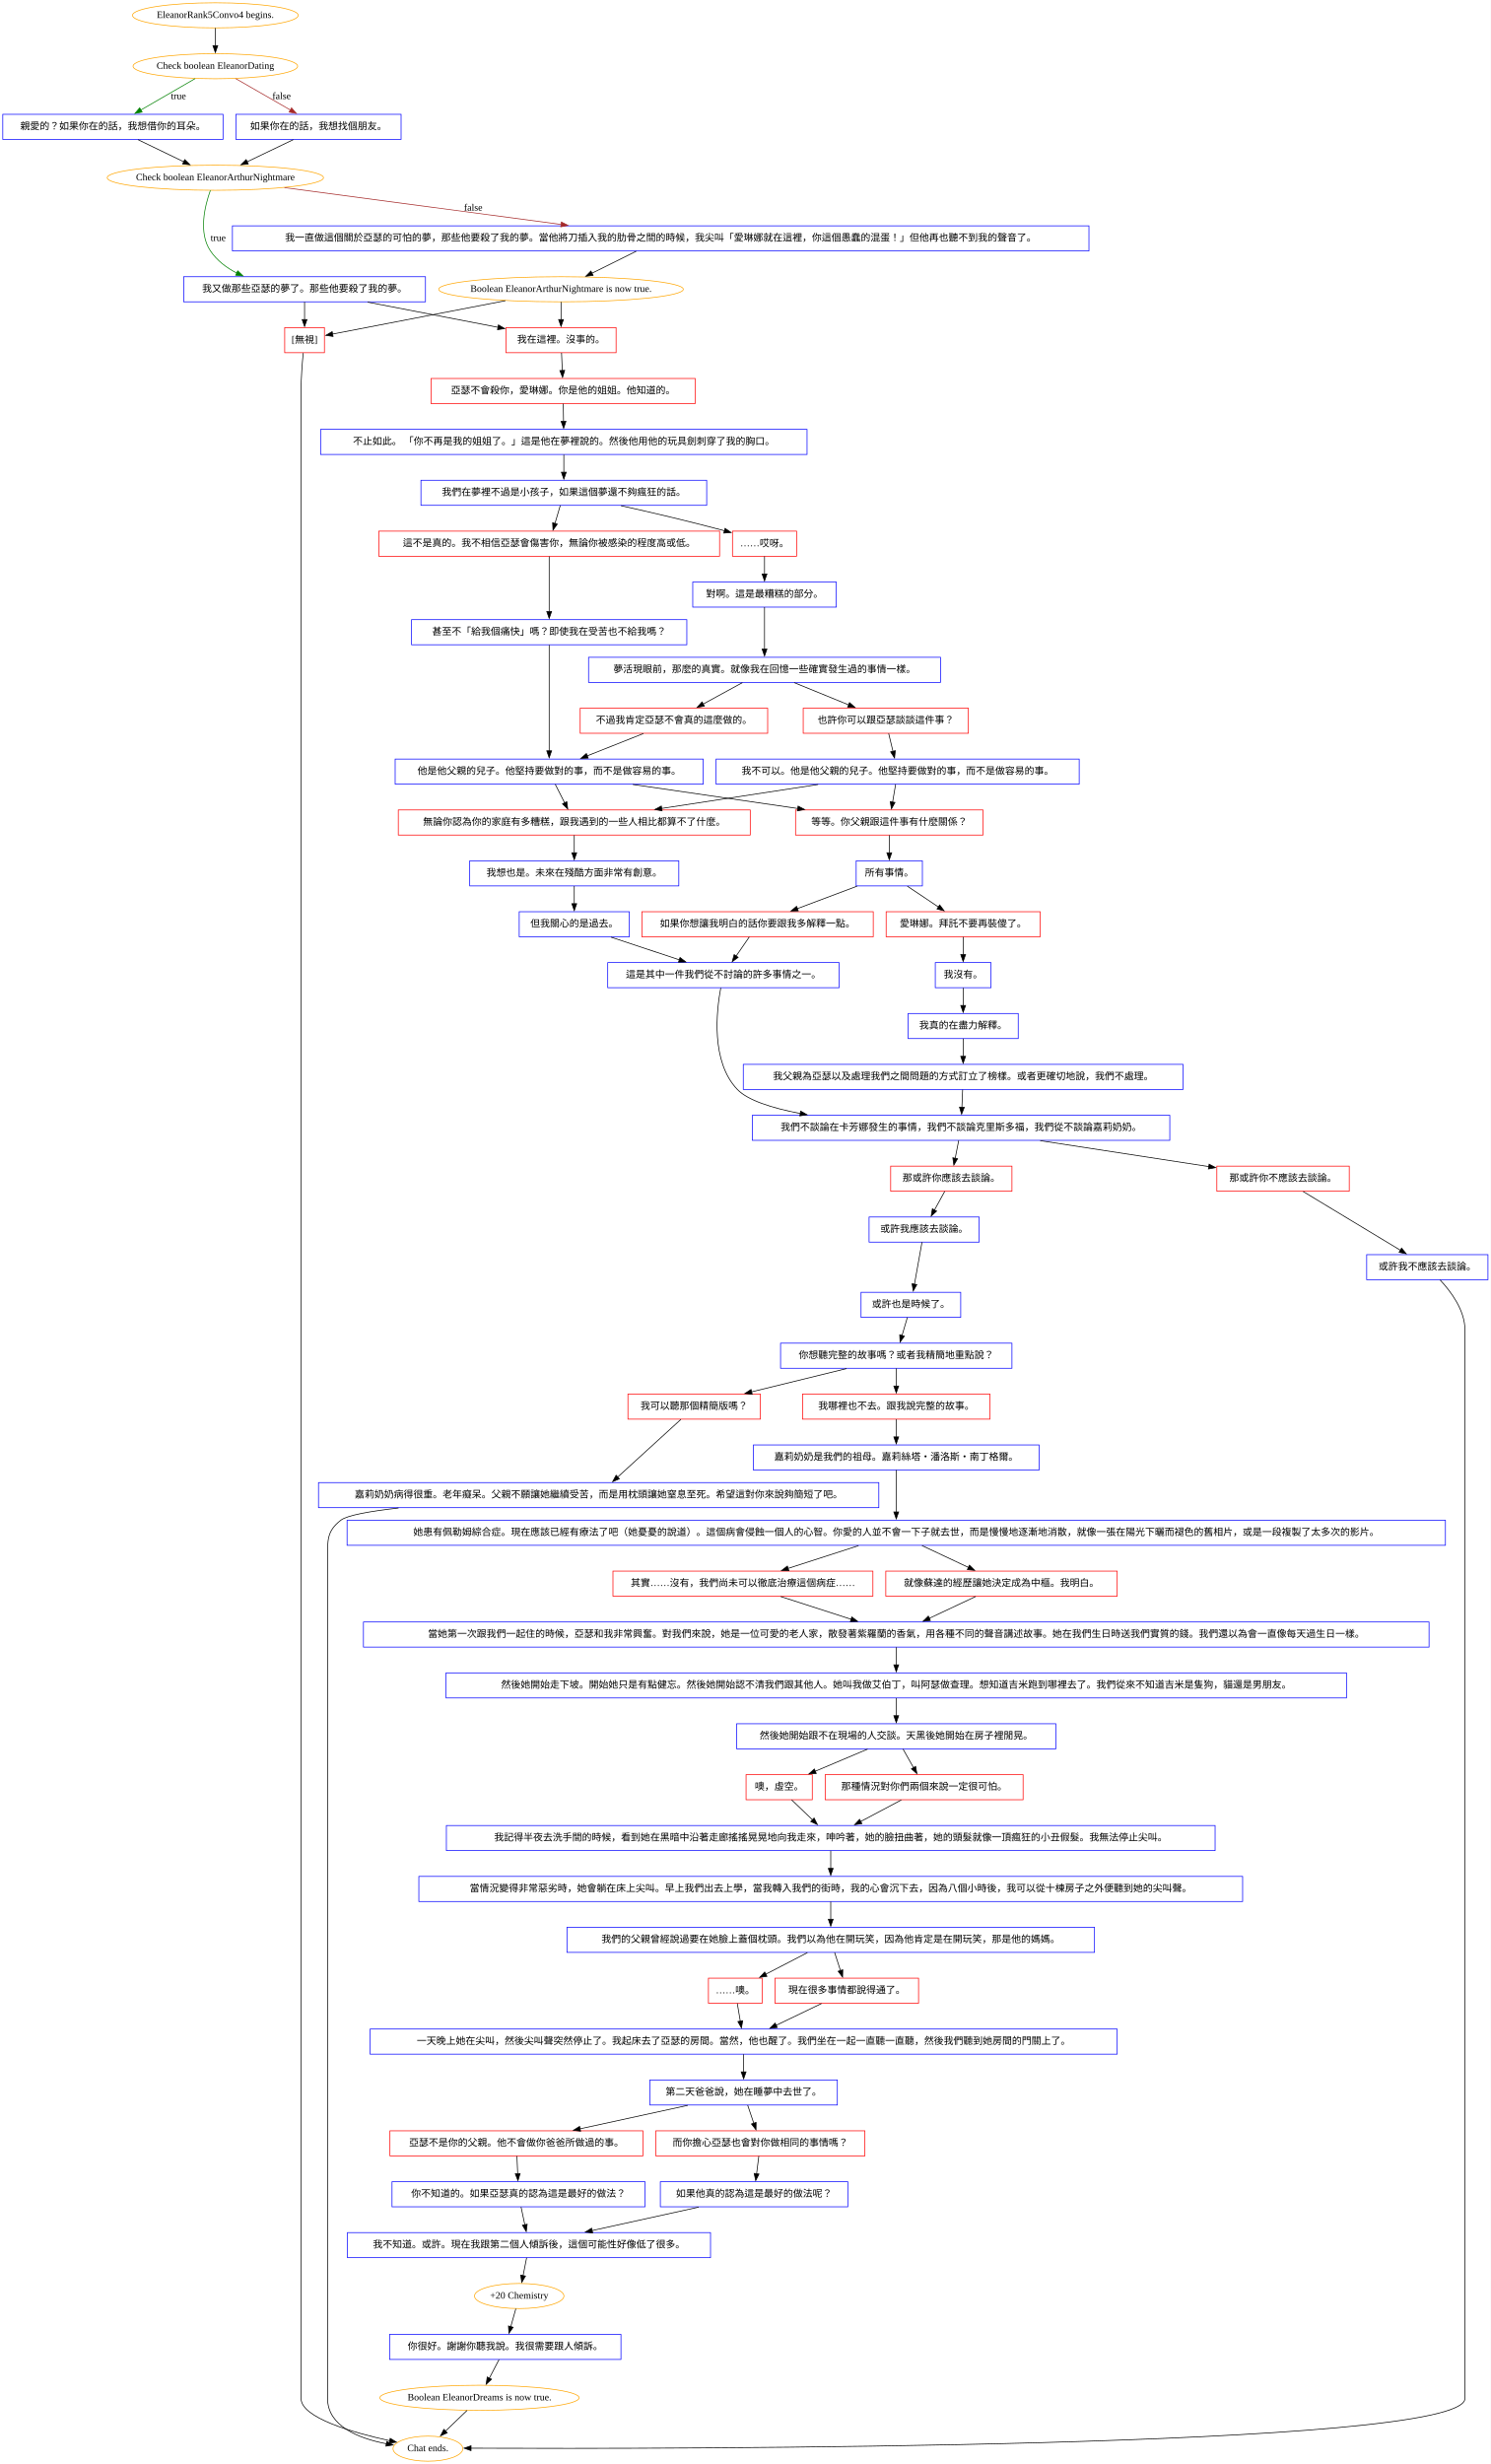
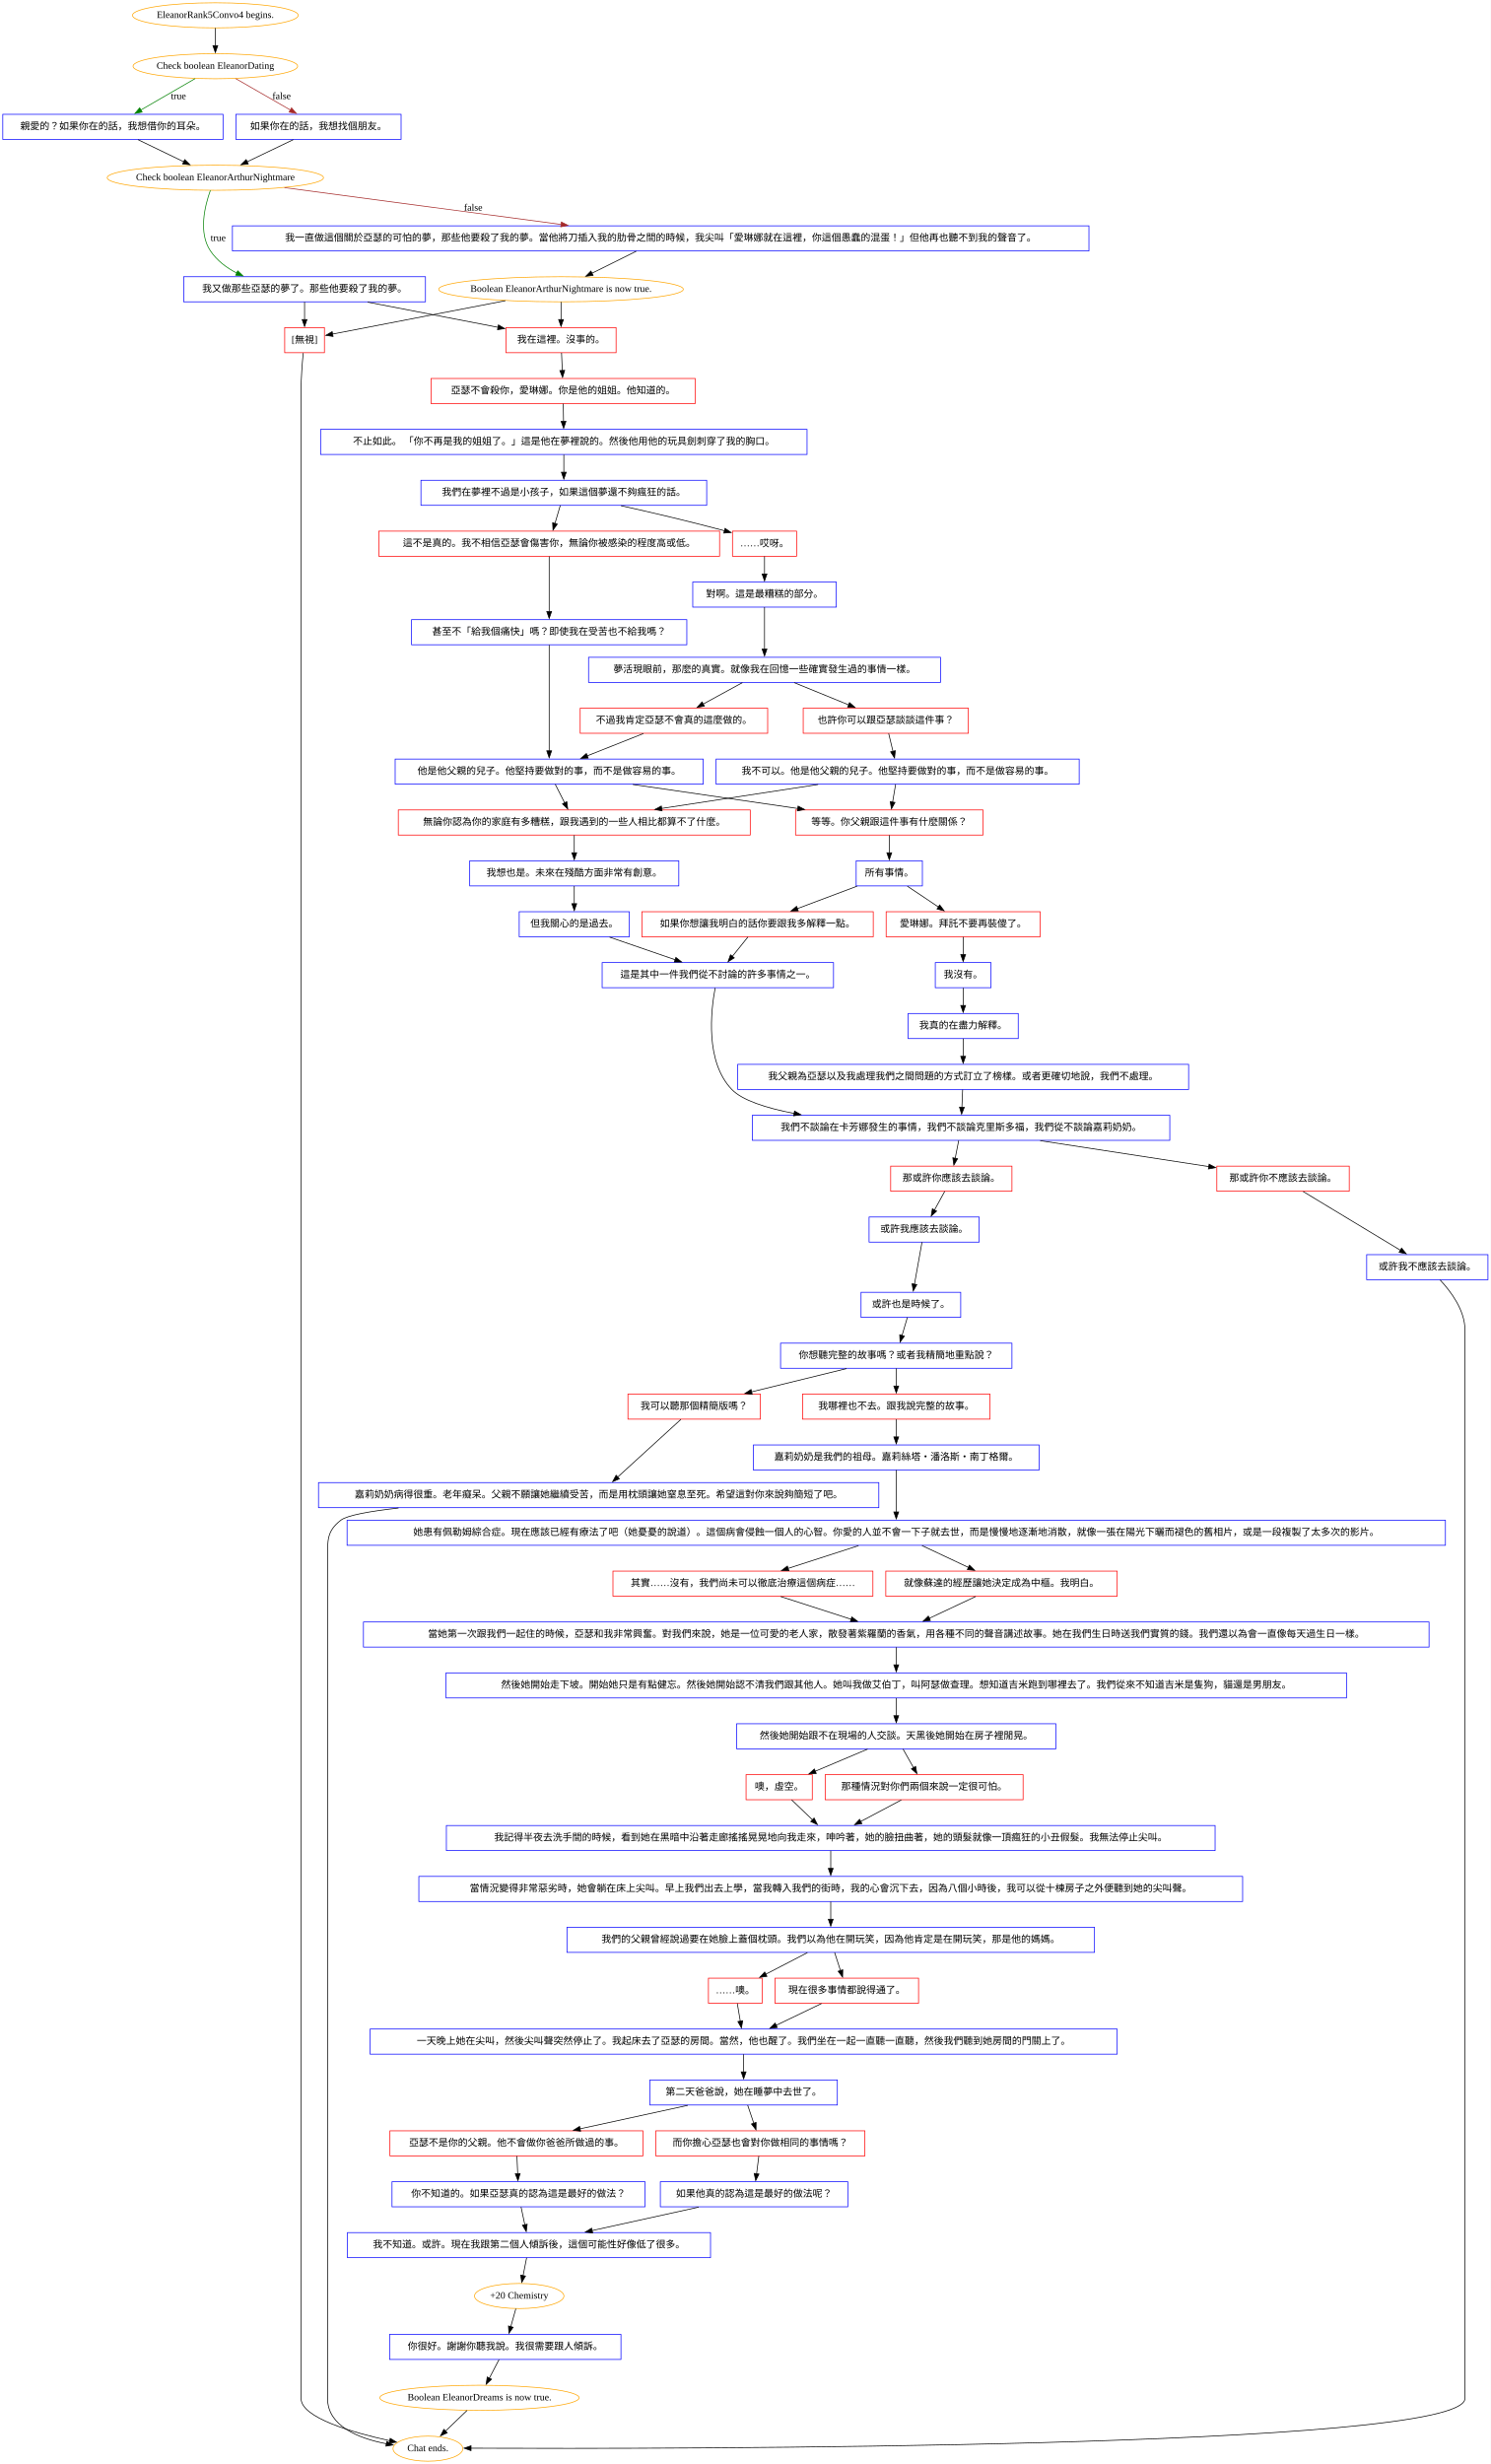
<svg xmlns="http://www.w3.org/2000/svg" width="2139pt" height="3535pt" viewBox="0.00 0.00 2139.00 3535.00">
  <g id="graph0" class="graph" transform="scale(1 1) rotate(0) translate(4 3531)">
    <polygon fill="white" stroke="none" points="-4,4 -4,-3531 2135,-3531 2135,4 -4,4" />
    <g id="node1" class="node">
      <ellipse fill="none" stroke="orange" cx="305" cy="-3509" rx="118.88" ry="18" />
      <text text-anchor="middle" x="305" y="-3505.3" font-family="Times New Roman,serif" font-size="14.00">EleanorRank5Convo4 begins.</text>
    </g>
    <g id="node2" class="node">
      <ellipse fill="none" stroke="orange" cx="305" cy="-3436" rx="118.08" ry="18" />
      <text text-anchor="middle" x="305" y="-3432.3" font-family="Times New Roman,serif" font-size="14.00">Check boolean EleanorDating</text>
    </g>
    <g id="edge1" class="edge">
      <path fill="none" stroke="black" d="M305,-3490.81C305,-3483.23 305,-3474.1 305,-3465.54" />
      <polygon fill="black" stroke="black" points="308.5,-3465.54 305,-3455.54 301.5,-3465.54 308.5,-3465.54" />
    </g>
    <g id="node3" class="node">
      <polygon fill="none" stroke="blue" points="316,-3367 0,-3367 0,-3331 316,-3331 316,-3367" />
      <text text-anchor="middle" x="158" y="-3345.3" font-family="Times New Roman,serif" font-size="14.00">親愛的？如果你在的話，我想借你的耳朵。</text>
    </g>
    <g id="edge2" class="edge">
      <path fill="none" stroke="green" d="M275.96,-3418.21C253.67,-3405.32 222.66,-3387.39 198.03,-3373.14" />
      <polygon fill="green" stroke="green" points="199.96,-3370.22 189.56,-3368.25 196.46,-3376.28 199.96,-3370.22" />
      <text text-anchor="middle" x="252" y="-3388.8" font-family="Times New Roman,serif" font-size="14.00">true</text>
    </g>
    <g id="node4" class="node">
      <polygon fill="none" stroke="blue" points="571.5,-3367 334.5,-3367 334.5,-3331 571.5,-3331 571.5,-3367" />
      <text text-anchor="middle" x="453" y="-3345.3" font-family="Times New Roman,serif" font-size="14.00">如果你在的話，我想找個朋友。</text>
    </g>
    <g id="edge3" class="edge">
      <path fill="none" stroke="brown" d="M334.24,-3418.21C356.67,-3405.32 387.9,-3387.39 412.7,-3373.14" />
      <polygon fill="brown" stroke="brown" points="414.31,-3376.26 421.24,-3368.24 410.82,-3370.19 414.31,-3376.26" />
      <text text-anchor="middle" x="400" y="-3388.8" font-family="Times New Roman,serif" font-size="14.00">false</text>
    </g>
    <g id="node5" class="node">
      <ellipse fill="none" stroke="orange" cx="305" cy="-3276" rx="155.17" ry="18" />
      <text text-anchor="middle" x="305" y="-3272.3" font-family="Times New Roman,serif" font-size="14.00">Check boolean EleanorArthurNightmare</text>
    </g>
    <g id="edge4" class="edge">
      <path fill="none" stroke="black" d="M193.96,-3330.63C213.74,-3321.08 238.47,-3309.13 259.58,-3298.94" />
      <polygon fill="black" stroke="black" points="261.07,-3302.1 268.56,-3294.6 258.03,-3295.8 261.07,-3302.1" />
    </g>
    <g id="edge5" class="edge">
      <path fill="none" stroke="black" d="M416.8,-3330.63C396.79,-3321.04 371.75,-3309.02 350.44,-3298.8" />
      <polygon fill="black" stroke="black" points="352.22,-3295.77 341.69,-3294.6 349.19,-3302.08 352.22,-3295.77" />
    </g>
    <g id="node6" class="node">
      <polygon fill="none" stroke="blue" points="606.5,-3134 259.5,-3134 259.5,-3098 606.5,-3098 606.5,-3134" />
      <text text-anchor="middle" x="433" y="-3112.3" font-family="Times New Roman,serif" font-size="14.00">我又做那些亞瑟的夢了。那些他要殺了我的夢。</text>
    </g>
    <g id="edge6" class="edge">
      <path fill="none" stroke="green" d="M297.87,-3257.85C289.92,-3235.75 280.35,-3197.07 298,-3171 307.4,-3157.11 321.02,-3146.79 336.03,-3139.13" />
      <polygon fill="green" stroke="green" points="337.1,-3142.49 344.69,-3135.1 334.15,-3136.15 337.1,-3142.49" />
      <text text-anchor="middle" x="309" y="-3185.3" font-family="Times New Roman,serif" font-size="14.00">true</text>
    </g>
    <g id="node7" class="node">
      <polygon fill="none" stroke="blue" points="1558.5,-3207 329.5,-3207 329.5,-3171 1558.5,-3171 1558.5,-3207" />
      <text text-anchor="middle" x="944" y="-3185.3" font-family="Times New Roman,serif" font-size="14.00">我一直做這個關於亞瑟的可怕的夢，那些他要殺了我的夢。當他將刀插入我的肋骨之間的時候，我尖叫「愛琳娜就在這裡，你這個愚蠢的混蛋！」但他再也聽不到我的聲音了。</text>
    </g>
    <g id="edge7" class="edge">
      <path fill="none" stroke="brown" d="M404.14,-3261.81C510.54,-3247.66 680.52,-3225.05 801.3,-3208.98" />
      <polygon fill="brown" stroke="brown" points="801.51,-3212.49 810.96,-3207.7 800.59,-3205.55 801.51,-3212.49" />
      <text text-anchor="middle" x="675" y="-3228.8" font-family="Times New Roman,serif" font-size="14.00">false</text>
    </g>
    <g id="node8" class="node">
      <polygon fill="none" stroke="red" points="880,-3061 722,-3061 722,-3025 880,-3025 880,-3061" />
      <text text-anchor="middle" x="801" y="-3039.3" font-family="Times New Roman,serif" font-size="14.00">我在這裡。沒事的。</text>
    </g>
    <g id="edge8" class="edge">
      <path fill="none" stroke="black" d="M523.49,-3097.54C580.46,-3086.55 653.7,-3072.42 710.64,-3061.43" />
      <polygon fill="black" stroke="black" points="711.15,-3064.9 720.31,-3059.57 709.83,-3058.03 711.15,-3064.9" />
    </g>
    <g id="node9" class="node">
      <polygon fill="none" stroke="red" points="461.5,-3061 404.5,-3061 404.5,-3025 461.5,-3025 461.5,-3061" />
      <text text-anchor="middle" x="433" y="-3039.3" font-family="Times New Roman,serif" font-size="14.00">[無視]</text>
    </g>
    <g id="edge9" class="edge">
      <path fill="none" stroke="black" d="M433,-3097.81C433,-3090.23 433,-3081.1 433,-3072.54" />
      <polygon fill="black" stroke="black" points="436.5,-3072.54 433,-3062.54 429.5,-3072.54 436.5,-3072.54" />
    </g>
    <g id="node10" class="node">
      <ellipse fill="none" stroke="orange" cx="801" cy="-3116" rx="175.47" ry="18" />
      <text text-anchor="middle" x="801" y="-3112.3" font-family="Times New Roman,serif" font-size="14.00">Boolean EleanorArthurNightmare is now true.</text>
    </g>
    <g id="edge10" class="edge">
      <path fill="none" stroke="black" d="M909.02,-3170.63C889.78,-3161.08 865.72,-3149.13 845.19,-3138.94" />
      <polygon fill="black" stroke="black" points="847,-3135.93 836.48,-3134.62 843.88,-3142.2 847,-3135.93" />
    </g>
    <g id="node11" class="node">
      <polygon fill="none" stroke="red" points="993.5,-2988 614.5,-2988 614.5,-2952 993.5,-2952 993.5,-2988" />
      <text text-anchor="middle" x="804" y="-2966.3" font-family="Times New Roman,serif" font-size="14.00">亞瑟不會殺你，愛琳娜。你是他的姐姐。他知道的。</text>
    </g>
    <g id="edge11" class="edge">
      <path fill="none" stroke="black" d="M801.73,-3024.81C802.05,-3017.14 802.44,-3007.89 802.81,-2999.24" />
      <polygon fill="black" stroke="black" points="806.29,-2999.68 803.22,-2989.54 799.3,-2999.38 806.29,-2999.68" />
    </g>
    <g id="node12" class="node">
      <ellipse fill="none" stroke="orange" cx="610" cy="-18" rx="50.09" ry="18" />
      <text text-anchor="middle" x="610" y="-14.3" font-family="Times New Roman,serif" font-size="14.00">Chat ends.</text>
    </g>
    <g id="edge12" class="edge">
      <path fill="none" stroke="black" d="M431.08,-3024.52C429.67,-3010.16 428,-2989.29 428,-2971 428,-2971 428,-2971 428,-90 428,-62.37 501.71,-41.16 555.31,-29.38" />
      <polygon fill="black" stroke="black" points="555.88,-32.83 564.93,-27.32 554.42,-25.99 555.88,-32.83" />
    </g>
    <g id="edge13" class="edge">
      <path fill="none" stroke="black" d="M801,-3097.81C801,-3090.23 801,-3081.1 801,-3072.54" />
      <polygon fill="black" stroke="black" points="804.5,-3072.54 801,-3062.54 797.5,-3072.54 804.5,-3072.54" />
    </g>
    <g id="edge14" class="edge">
      <path fill="none" stroke="black" d="M721.15,-3099.59C644.65,-3084.84 532.35,-3063.17 473.06,-3051.73" />
      <polygon fill="black" stroke="black" points="473.91,-3048.33 463.42,-3049.87 472.58,-3055.2 473.91,-3048.33" />
    </g>
    <g id="node13" class="node">
      <polygon fill="none" stroke="blue" points="1154,-2915 456,-2915 456,-2879 1154,-2879 1154,-2915" />
      <text text-anchor="middle" x="805" y="-2893.3" font-family="Times New Roman,serif" font-size="14.00">不止如此。 「你不再是我的姐姐了。」這是他在夢裡說的。然後他用他的玩具劍刺穿了我的胸口。</text>
    </g>
    <g id="edge15" class="edge">
      <path fill="none" stroke="black" d="M804.24,-2951.81C804.35,-2944.23 804.48,-2935.1 804.6,-2926.54" />
      <polygon fill="black" stroke="black" points="808.1,-2926.59 804.74,-2916.54 801.1,-2926.49 808.1,-2926.59" />
    </g>
    <g id="node14" class="node">
      <polygon fill="none" stroke="blue" points="1010,-2842 600,-2842 600,-2806 1010,-2806 1010,-2842" />
      <text text-anchor="middle" x="805" y="-2820.3" font-family="Times New Roman,serif" font-size="14.00">我們在夢裡不過是小孩子，如果這個夢還不夠瘋狂的話。</text>
    </g>
    <g id="edge16" class="edge">
      <path fill="none" stroke="black" d="M805,-2878.81C805,-2871.23 805,-2862.1 805,-2853.54" />
      <polygon fill="black" stroke="black" points="808.5,-2853.54 805,-2843.54 801.5,-2853.54 808.5,-2853.54" />
    </g>
    <g id="node15" class="node">
      <polygon fill="none" stroke="red" points="1028.5,-2769 539.5,-2769 539.5,-2733 1028.5,-2733 1028.5,-2769" />
      <text text-anchor="middle" x="784" y="-2747.3" font-family="Times New Roman,serif" font-size="14.00">這不是真的。我不相信亞瑟會傷害你，無論你被感染的程度高或低。</text>
    </g>
    <g id="edge17" class="edge">
      <path fill="none" stroke="black" d="M799.92,-2805.81C797.62,-2798.05 794.85,-2788.68 792.27,-2779.95" />
      <polygon fill="black" stroke="black" points="795.66,-2779.08 789.47,-2770.48 788.95,-2781.06 795.66,-2779.08" />
    </g>
    <g id="node16" class="node">
      <polygon fill="none" stroke="red" points="1139,-2769 1047,-2769 1047,-2733 1139,-2733 1139,-2769" />
      <text text-anchor="middle" x="1093" y="-2747.3" font-family="Times New Roman,serif" font-size="14.00">……哎呀。</text>
    </g>
    <g id="edge18" class="edge">
      <path fill="none" stroke="black" d="M887.04,-2805.5C929.04,-2796.19 981.19,-2784.08 1035.64,-2769.55" />
      <polygon fill="black" stroke="black" points="1036.35,-2772.98 1045.1,-2767.01 1034.53,-2766.22 1036.35,-2772.98" />
    </g>
    <g id="node17" class="node">
      <polygon fill="none" stroke="blue" points="981.5,-2642 586.5,-2642 586.5,-2606 981.5,-2606 981.5,-2642" />
      <text text-anchor="middle" x="784" y="-2620.3" font-family="Times New Roman,serif" font-size="14.00">甚至不「給我個痛快」嗎？即使我在受苦也不給我嗎？</text>
    </g>
    <g id="edge19" class="edge">
      <path fill="none" stroke="black" d="M784,-2732.62C784,-2712.19 784,-2677.99 784,-2653.62" />
      <polygon fill="black" stroke="black" points="787.5,-2653.75 784,-2643.75 780.5,-2653.75 787.5,-2653.75" />
    </g>
    <g id="node18" class="node">
      <polygon fill="none" stroke="blue" points="1196,-2696 990,-2696 990,-2660 1196,-2660 1196,-2696" />
      <text text-anchor="middle" x="1093" y="-2674.3" font-family="Times New Roman,serif" font-size="14.00">對啊。這是最糟糕的部分。</text>
    </g>
    <g id="edge20" class="edge">
      <path fill="none" stroke="black" d="M1093,-2732.81C1093,-2725.23 1093,-2716.1 1093,-2707.54" />
      <polygon fill="black" stroke="black" points="1096.5,-2707.54 1093,-2697.54 1089.5,-2707.54 1096.5,-2707.54" />
    </g>
    <g id="node19" class="node">
      <polygon fill="none" stroke="blue" points="1005,-2442 563,-2442 563,-2406 1005,-2406 1005,-2442" />
      <text text-anchor="middle" x="784" y="-2420.3" font-family="Times New Roman,serif" font-size="14.00">他是他父親的兒子。他堅持要做對的事，而不是做容易的事。</text>
    </g>
    <g id="edge21" class="edge">
      <path fill="none" stroke="black" d="M784,-2605.78C784,-2571.69 784,-2495.35 784,-2453.6" />
      <polygon fill="black" stroke="black" points="787.5,-2453.84 784,-2443.84 780.5,-2453.84 787.5,-2453.84" />
    </g>
    <g id="node20" class="node">
      <polygon fill="none" stroke="blue" points="1345.5,-2588 840.5,-2588 840.5,-2552 1345.5,-2552 1345.5,-2588" />
      <text text-anchor="middle" x="1093" y="-2566.3" font-family="Times New Roman,serif" font-size="14.00">夢活現眼前，那麼的真實。就像我在回憶一些確實發生過的事情一樣。</text>
    </g>
    <g id="edge22" class="edge">
      <path fill="none" stroke="black" d="M1093,-2659.97C1093,-2643.76 1093,-2619.06 1093,-2599.79" />
      <polygon fill="black" stroke="black" points="1096.5,-2599.85 1093,-2589.85 1089.5,-2599.85 1096.5,-2599.85" />
    </g>
    <g id="node21" class="node">
      <polygon fill="none" stroke="red" points="1072.5,-2369 567.5,-2369 567.5,-2333 1072.5,-2333 1072.5,-2369" />
      <text text-anchor="middle" x="820" y="-2347.3" font-family="Times New Roman,serif" font-size="14.00">無論你認為你的家庭有多糟糕，跟我遇到的一些人相比都算不了什麼。</text>
    </g>
    <g id="edge23" class="edge">
      <path fill="none" stroke="black" d="M792.71,-2405.81C796.78,-2397.79 801.72,-2388.05 806.27,-2379.07" />
      <polygon fill="black" stroke="black" points="809.28,-2380.88 810.68,-2370.38 803.04,-2377.71 809.28,-2380.88" />
    </g>
    <g id="node22" class="node">
      <polygon fill="none" stroke="red" points="1406.5,-2369 1137.5,-2369 1137.5,-2333 1406.5,-2333 1406.5,-2369" />
      <text text-anchor="middle" x="1272" y="-2347.3" font-family="Times New Roman,serif" font-size="14.00">等等。你父親跟這件事有什麼關係？</text>
    </g>
    <g id="edge24" class="edge">
      <path fill="none" stroke="black" d="M904,-2405.54C975.81,-2395.09 1067.13,-2381.81 1140.83,-2371.08" />
      <polygon fill="black" stroke="black" points="1141.15,-2374.57 1150.54,-2369.67 1140.14,-2367.65 1141.15,-2374.57" />
    </g>
    <g id="node23" class="node">
      <polygon fill="none" stroke="red" points="1097.5,-2515 828.5,-2515 828.5,-2479 1097.5,-2479 1097.5,-2515" />
      <text text-anchor="middle" x="963" y="-2493.3" font-family="Times New Roman,serif" font-size="14.00">不過我肯定亞瑟不會真的這麼做的。</text>
    </g>
    <g id="edge25" class="edge">
      <path fill="none" stroke="black" d="M1061.2,-2551.63C1044.28,-2542.39 1023.26,-2530.91 1005.01,-2520.95" />
      <polygon fill="black" stroke="black" points="1006.71,-2517.88 996.25,-2516.16 1003.35,-2524.03 1006.71,-2517.88" />
    </g>
    <g id="node24" class="node">
      <polygon fill="none" stroke="red" points="1385.5,-2515 1148.5,-2515 1148.5,-2479 1385.5,-2479 1385.5,-2515" />
      <text text-anchor="middle" x="1267" y="-2493.3" font-family="Times New Roman,serif" font-size="14.00">也許你可以跟亞瑟談談這件事？</text>
    </g>
    <g id="edge26" class="edge">
      <path fill="none" stroke="black" d="M1135.57,-2551.63C1159.16,-2542 1188.71,-2529.95 1213.82,-2519.7" />
      <polygon fill="black" stroke="black" points="1214.93,-2523.03 1222.87,-2516.01 1212.29,-2516.54 1214.93,-2523.03" />
    </g>
    <g id="node25" class="node">
      <polygon fill="none" stroke="blue" points="970,-2296 670,-2296 670,-2260 970,-2260 970,-2296" />
      <text text-anchor="middle" x="820" y="-2274.3" font-family="Times New Roman,serif" font-size="14.00">我想也是。未來在殘酷方面非常有創意。</text>
    </g>
    <g id="edge27" class="edge">
      <path fill="none" stroke="black" d="M820,-2332.81C820,-2325.23 820,-2316.1 820,-2307.54" />
      <polygon fill="black" stroke="black" points="823.5,-2307.54 820,-2297.54 816.5,-2307.54 823.5,-2307.54" />
    </g>
    <g id="node26" class="node">
      <polygon fill="none" stroke="blue" points="1319.5,-2296 1224.5,-2296 1224.5,-2260 1319.5,-2260 1319.5,-2296" />
      <text text-anchor="middle" x="1272" y="-2274.3" font-family="Times New Roman,serif" font-size="14.00">所有事情。</text>
    </g>
    <g id="edge28" class="edge">
      <path fill="none" stroke="black" d="M1272,-2332.81C1272,-2325.23 1272,-2316.1 1272,-2307.54" />
      <polygon fill="black" stroke="black" points="1275.5,-2307.54 1272,-2297.54 1268.5,-2307.54 1275.5,-2307.54" />
    </g>
    <g id="edge29" class="edge">
      <path fill="none" stroke="black" d="M919.21,-2478.63C894.83,-2468.96 864.27,-2456.84 838.37,-2446.56" />
      <polygon fill="black" stroke="black" points="839.95,-2443.43 829.36,-2442.99 837.37,-2449.93 839.95,-2443.43" />
    </g>
    <g id="node27" class="node">
      <polygon fill="none" stroke="blue" points="1544.5,-2442 1023.5,-2442 1023.5,-2406 1544.5,-2406 1544.5,-2442" />
      <text text-anchor="middle" x="1284" y="-2420.3" font-family="Times New Roman,serif" font-size="14.00">我不可以。他是他父親的兒子。他堅持要做對的事，而不是做容易的事。</text>
    </g>
    <g id="edge30" class="edge">
      <path fill="none" stroke="black" d="M1271.12,-2478.81C1272.97,-2471.05 1275.22,-2461.68 1277.31,-2452.95" />
      <polygon fill="black" stroke="black" points="1280.65,-2454.04 1279.57,-2443.5 1273.84,-2452.41 1280.65,-2454.04" />
    </g>
    <g id="node28" class="node">
      <polygon fill="none" stroke="blue" points="899,-2223 741,-2223 741,-2187 899,-2187 899,-2223" />
      <text text-anchor="middle" x="820" y="-2201.3" font-family="Times New Roman,serif" font-size="14.00">但我關心的是過去。</text>
    </g>
    <g id="edge31" class="edge">
      <path fill="none" stroke="black" d="M820,-2259.81C820,-2252.23 820,-2243.1 820,-2234.54" />
      <polygon fill="black" stroke="black" points="823.5,-2234.54 820,-2224.54 816.5,-2234.54 823.5,-2234.54" />
    </g>
    <g id="node29" class="node">
      <polygon fill="none" stroke="red" points="1249,-2223 917,-2223 917,-2187 1249,-2187 1249,-2223" />
      <text text-anchor="middle" x="1083" y="-2201.3" font-family="Times New Roman,serif" font-size="14.00">如果你想讓我明白的話你要跟我多解釋一點。</text>
    </g>
    <g id="edge32" class="edge">
      <path fill="none" stroke="black" d="M1225.77,-2259.63C1199.91,-2249.92 1167.46,-2237.73 1140.04,-2227.43" />
      <polygon fill="black" stroke="black" points="1141.42,-2224.21 1130.83,-2223.97 1138.96,-2230.76 1141.42,-2224.21" />
    </g>
    <g id="node30" class="node">
      <polygon fill="none" stroke="red" points="1488.5,-2223 1267.5,-2223 1267.5,-2187 1488.5,-2187 1488.5,-2223" />
      <text text-anchor="middle" x="1378" y="-2201.3" font-family="Times New Roman,serif" font-size="14.00">愛琳娜。拜託不要再裝傻了。</text>
    </g>
    <g id="edge33" class="edge">
      <path fill="none" stroke="black" d="M1297.93,-2259.63C1311.41,-2250.61 1328.07,-2239.44 1342.7,-2229.64" />
      <polygon fill="black" stroke="black" points="1344.35,-2232.75 1350.71,-2224.28 1340.46,-2226.93 1344.35,-2232.75" />
    </g>
    <g id="edge34" class="edge">
      <path fill="none" stroke="black" d="M1169.9,-2405.54C1101.76,-2395.11 1015.15,-2381.86 945.15,-2371.15" />
      <polygon fill="black" stroke="black" points="945.97,-2367.74 935.56,-2369.68 944.91,-2374.65 945.97,-2367.74" />
    </g>
    <g id="edge35" class="edge">
      <path fill="none" stroke="black" d="M1281.1,-2405.81C1279.8,-2398.14 1278.24,-2388.89 1276.77,-2380.24" />
      <polygon fill="black" stroke="black" points="1280.25,-2379.8 1275.13,-2370.52 1273.35,-2380.96 1280.25,-2379.8" />
    </g>
    <g id="node31" class="node">
-       <polygon fill="none" stroke="blue" points="1200,-2150 868,-2150 868,-2114 1200,-2114 1200,-2150" />
-       <text text-anchor="middle" x="1034" y="-2128.3" font-family="Times New Roman,serif" font-size="14.00">這是其中一件我們從不討論的許多事情之一。</text>
+       <polygon fill="none" stroke="blue" points="1192,-2150 860,-2150 860,-2114 1192,-2114 1192,-2150" />
+       <text text-anchor="middle" x="1026" y="-2128.3" font-family="Times New Roman,serif" font-size="14.00">這是其中一件我們從不討論的許多事情之一。</text>
    </g>
    <g id="edge36" class="edge">
-       <path fill="none" stroke="black" d="M872.62,-2186.54C902.29,-2176.7 939.56,-2164.33 970.8,-2153.97" />
-       <polygon fill="black" stroke="black" points="971.75,-2157.34 980.14,-2150.87 969.55,-2150.7 971.75,-2157.34" />
+       <path fill="none" stroke="black" d="M870.66,-2186.54C899.09,-2176.74 934.78,-2164.44 964.77,-2154.1" />
+       <polygon fill="black" stroke="black" points="965.79,-2157.45 974.11,-2150.89 963.51,-2150.83 965.79,-2157.45" />
    </g>
    <g id="edge37" class="edge">
-       <path fill="none" stroke="black" d="M1071.14,-2186.81C1065.48,-2178.62 1058.58,-2168.62 1052.28,-2159.48" />
-       <polygon fill="black" stroke="black" points="1055.17,-2157.52 1046.61,-2151.27 1049.41,-2161.49 1055.17,-2157.52" />
+       <path fill="none" stroke="black" d="M1069.2,-2186.81C1062.48,-2178.44 1054.26,-2168.2 1046.8,-2158.9" />
+       <polygon fill="black" stroke="black" points="1049.61,-2156.82 1040.62,-2151.21 1044.15,-2161.2 1049.61,-2156.82" />
    </g>
    <g id="node32" class="node">
      <polygon fill="none" stroke="blue" points="1418,-2150 1338,-2150 1338,-2114 1418,-2114 1418,-2150" />
      <text text-anchor="middle" x="1378" y="-2128.3" font-family="Times New Roman,serif" font-size="14.00">我沒有。</text>
    </g>
    <g id="edge38" class="edge">
      <path fill="none" stroke="black" d="M1378,-2186.81C1378,-2179.23 1378,-2170.1 1378,-2161.54" />
      <polygon fill="black" stroke="black" points="1381.5,-2161.54 1378,-2151.54 1374.5,-2161.54 1381.5,-2161.54" />
    </g>
    <g id="node33" class="node">
      <polygon fill="none" stroke="blue" points="1674.5,-1931 1075.5,-1931 1075.5,-1895 1674.5,-1895 1674.5,-1931" />
      <text text-anchor="middle" x="1375" y="-1909.3" font-family="Times New Roman,serif" font-size="14.00">我們不談論在卡芳娜發生的事情，我們不談論克里斯多福，我們從不談論嘉莉奶奶。</text>
    </g>
    <g id="edge39" class="edge">
-       <path fill="none" stroke="black" d="M1030.18,-2113.73C1023.95,-2080.59 1015.87,-2007.87 1054,-1968 1068.88,-1952.44 1103.34,-1941.36 1144.4,-1933.47" />
-       <polygon fill="black" stroke="black" points="1144.86,-1936.94 1154.07,-1931.7 1143.6,-1930.06 1144.86,-1936.94" />
+       <path fill="none" stroke="black" d="M1022.16,-2113.71C1015.92,-2080.56 1007.79,-2007.79 1046,-1968 1060.9,-1952.48 1094.91,-1941.42 1135.65,-1933.54" />
+       <polygon fill="black" stroke="black" points="1136.04,-1937.02 1145.24,-1931.77 1134.77,-1930.14 1136.04,-1937.02" />
    </g>
    <g id="node34" class="node">
      <polygon fill="none" stroke="blue" points="1457,-2077 1299,-2077 1299,-2041 1457,-2041 1457,-2077" />
      <text text-anchor="middle" x="1378" y="-2055.3" font-family="Times New Roman,serif" font-size="14.00">我真的在盡力解釋。</text>
    </g>
    <g id="edge40" class="edge">
      <path fill="none" stroke="black" d="M1378,-2113.81C1378,-2106.23 1378,-2097.1 1378,-2088.54" />
      <polygon fill="black" stroke="black" points="1381.5,-2088.54 1378,-2078.54 1374.5,-2088.54 1381.5,-2088.54" />
    </g>
    <g id="node35" class="node">
      <polygon fill="none" stroke="red" points="1932,-1858 1742,-1858 1742,-1822 1932,-1822 1932,-1858" />
      <text text-anchor="middle" x="1837" y="-1836.3" font-family="Times New Roman,serif" font-size="14.00">那或許你不應該去談論。</text>
    </g>
    <g id="edge41" class="edge">
      <path fill="none" stroke="black" d="M1488.61,-1894.54C1562.56,-1883.18 1658.37,-1868.45 1730.8,-1857.32" />
      <polygon fill="black" stroke="black" points="1730.91,-1860.84 1740.27,-1855.87 1729.85,-1853.93 1730.91,-1860.84" />
    </g>
    <g id="node36" class="node">
      <polygon fill="none" stroke="red" points="1448,-1858 1274,-1858 1274,-1822 1448,-1822 1448,-1858" />
      <text text-anchor="middle" x="1361" y="-1836.3" font-family="Times New Roman,serif" font-size="14.00">那或許你應該去談論。</text>
    </g>
    <g id="edge42" class="edge">
      <path fill="none" stroke="black" d="M1371.61,-1894.81C1370.1,-1887.14 1368.27,-1877.89 1366.57,-1869.24" />
      <polygon fill="black" stroke="black" points="1370.02,-1868.65 1364.65,-1859.51 1363.15,-1870 1370.02,-1868.65" />
    </g>
    <g id="node37" class="node">
-       <polygon fill="none" stroke="blue" points="1693.5,-2004 1062.5,-2004 1062.5,-1968 1693.5,-1968 1693.5,-2004" />
-       <text text-anchor="middle" x="1378" y="-1982.3" font-family="Times New Roman,serif" font-size="14.00">我父親為亞瑟以及處理我們之間問題的方式訂立了榜樣。或者更確切地說，我們不處理。</text>
+       <polygon fill="none" stroke="blue" points="1701.5,-2004 1054.5,-2004 1054.5,-1968 1701.5,-1968 1701.5,-2004" />
+       <text text-anchor="middle" x="1378" y="-1982.3" font-family="Times New Roman,serif" font-size="14.00">我父親為亞瑟以及我處理我們之間問題的方式訂立了榜樣。或者更確切地說，我們不處理。</text>
    </g>
    <g id="edge43" class="edge">
      <path fill="none" stroke="black" d="M1378,-2040.81C1378,-2033.23 1378,-2024.1 1378,-2015.54" />
      <polygon fill="black" stroke="black" points="1381.5,-2015.54 1378,-2005.54 1374.5,-2015.54 1381.5,-2015.54" />
    </g>
    <g id="node38" class="node">
      <polygon fill="none" stroke="blue" points="2131,-1731 1957,-1731 1957,-1695 2131,-1695 2131,-1731" />
      <text text-anchor="middle" x="2044" y="-1709.3" font-family="Times New Roman,serif" font-size="14.00">或許我不應該去談論。</text>
    </g>
    <g id="edge44" class="edge">
      <path fill="none" stroke="black" d="M1865.78,-1821.62C1902.14,-1799.67 1964.83,-1761.81 2005.34,-1737.35" />
      <polygon fill="black" stroke="black" points="2007.08,-1740.38 2013.83,-1732.22 2003.46,-1734.39 2007.08,-1740.38" />
    </g>
    <g id="node39" class="node">
      <polygon fill="none" stroke="blue" points="1401,-1785 1243,-1785 1243,-1749 1401,-1749 1401,-1785" />
      <text text-anchor="middle" x="1322" y="-1763.3" font-family="Times New Roman,serif" font-size="14.00">或許我應該去談論。</text>
    </g>
    <g id="edge45" class="edge">
      <path fill="none" stroke="black" d="M1351.56,-1821.81C1347.15,-1813.79 1341.8,-1804.05 1336.87,-1795.07" />
      <polygon fill="black" stroke="black" points="1339.96,-1793.44 1332.08,-1786.36 1333.83,-1796.81 1339.96,-1793.44" />
    </g>
    <g id="edge46" class="edge">
      <path fill="none" stroke="black" d="M1377.27,-1967.81C1376.95,-1960.14 1376.56,-1950.89 1376.19,-1942.24" />
      <polygon fill="black" stroke="black" points="1379.7,-1942.38 1375.78,-1932.54 1372.71,-1942.68 1379.7,-1942.38" />
    </g>
    <g id="edge47" class="edge">
      <path fill="none" stroke="black" d="M2062.28,-1694.77C2077.95,-1678.08 2098,-1651.19 2098,-1623 2098,-1623 2098,-1623 2098,-90 2098,-17.38 952.27,-17.54 671.53,-18.67" />
      <polygon fill="black" stroke="black" points="671.86,-15.16 661.87,-18.71 671.89,-22.16 671.86,-15.16" />
    </g>
    <g id="node40" class="node">
      <polygon fill="none" stroke="blue" points="1374.5,-1677 1231.5,-1677 1231.5,-1641 1374.5,-1641 1374.5,-1677" />
      <text text-anchor="middle" x="1303" y="-1655.3" font-family="Times New Roman,serif" font-size="14.00">或許也是時候了。</text>
    </g>
    <g id="edge48" class="edge">
      <path fill="none" stroke="black" d="M1318.95,-1748.97C1316.03,-1732.69 1311.57,-1707.82 1308.11,-1688.52" />
      <polygon fill="black" stroke="black" points="1311.58,-1688.06 1306.38,-1678.83 1304.69,-1689.29 1311.58,-1688.06" />
    </g>
    <g id="node41" class="node">
      <polygon fill="none" stroke="blue" points="1448,-1604 1116,-1604 1116,-1568 1448,-1568 1448,-1604" />
      <text text-anchor="middle" x="1282" y="-1582.3" font-family="Times New Roman,serif" font-size="14.00">你想聽完整的故事嗎？或者我精簡地重點說？</text>
    </g>
    <g id="edge49" class="edge">
      <path fill="none" stroke="black" d="M1297.92,-1640.81C1295.62,-1633.05 1292.85,-1623.68 1290.27,-1614.95" />
      <polygon fill="black" stroke="black" points="1293.66,-1614.08 1287.47,-1605.48 1286.95,-1616.06 1293.66,-1614.08" />
    </g>
    <g id="node42" class="node">
      <polygon fill="none" stroke="red" points="1416.5,-1531 1147.5,-1531 1147.5,-1495 1416.5,-1495 1416.5,-1531" />
      <text text-anchor="middle" x="1282" y="-1509.3" font-family="Times New Roman,serif" font-size="14.00">我哪裡也不去。跟我說完整的故事。</text>
    </g>
    <g id="edge50" class="edge">
      <path fill="none" stroke="black" d="M1282,-1567.81C1282,-1560.23 1282,-1551.1 1282,-1542.54" />
      <polygon fill="black" stroke="black" points="1285.5,-1542.54 1282,-1532.54 1278.5,-1542.54 1285.5,-1542.54" />
    </g>
    <g id="node43" class="node">
      <polygon fill="none" stroke="red" points="1087,-1531 897,-1531 897,-1495 1087,-1495 1087,-1531" />
      <text text-anchor="middle" x="992" y="-1509.3" font-family="Times New Roman,serif" font-size="14.00">我可以聽那個精簡版嗎？</text>
    </g>
    <g id="edge51" class="edge">
      <path fill="none" stroke="black" d="M1210.69,-1567.54C1169.42,-1557.44 1117.3,-1544.68 1074.3,-1534.15" />
      <polygon fill="black" stroke="black" points="1075.3,-1530.79 1064.76,-1531.81 1073.64,-1537.59 1075.3,-1530.79" />
    </g>
    <g id="node44" class="node">
      <polygon fill="none" stroke="blue" points="1487,-1458 1077,-1458 1077,-1422 1487,-1422 1487,-1458" />
      <text text-anchor="middle" x="1282" y="-1436.3" font-family="Times New Roman,serif" font-size="14.00">嘉莉奶奶是我們的祖母。嘉莉絲塔・潘洛斯・南丁格爾。</text>
    </g>
    <g id="edge52" class="edge">
      <path fill="none" stroke="black" d="M1282,-1494.81C1282,-1487.23 1282,-1478.1 1282,-1469.54" />
      <polygon fill="black" stroke="black" points="1285.5,-1469.54 1282,-1459.54 1278.5,-1469.54 1285.5,-1469.54" />
    </g>
    <g id="node45" class="node">
      <polygon fill="none" stroke="blue" points="1257,-1404 453,-1404 453,-1368 1257,-1368 1257,-1404" />
      <text text-anchor="middle" x="855" y="-1382.3" font-family="Times New Roman,serif" font-size="14.00">嘉莉奶奶病得很重。老年癡呆。父親不願讓她繼續受苦，而是用枕頭讓她窒息至死。希望這對你來說夠簡短了吧。</text>
    </g>
    <g id="edge53" class="edge">
      <path fill="none" stroke="black" d="M972.95,-1494.62C949.33,-1473.07 908.92,-1436.2 882.08,-1411.71" />
      <polygon fill="black" stroke="black" points="884.75,-1409.41 875.01,-1405.25 880.03,-1414.58 884.75,-1409.41" />
    </g>
    <g id="node46" class="node">
      <polygon fill="none" stroke="blue" points="2070,-1350 494,-1350 494,-1314 2070,-1314 2070,-1350" />
      <text text-anchor="middle" x="1282" y="-1328.3" font-family="Times New Roman,serif" font-size="14.00">她患有佩勒姆綜合症。現在應該已經有療法了吧（她憂憂的說道）。這個病會侵蝕一個人的心智。你愛的人並不會一下子就去世，而是慢慢地逐漸地消散，就像一張在陽光下曬而褪色的舊相片，或是一段複製了太多次的影片。</text>
    </g>
    <g id="edge54" class="edge">
      <path fill="none" stroke="black" d="M1282,-1421.97C1282,-1405.76 1282,-1381.06 1282,-1361.79" />
      <polygon fill="black" stroke="black" points="1285.5,-1361.85 1282,-1351.85 1278.5,-1361.85 1285.5,-1361.85" />
    </g>
    <g id="edge55" class="edge">
      <path fill="none" stroke="black" d="M567.84,-1367.53C526.05,-1362.8 493.96,-1357 485,-1350 464.95,-1334.33 466,-1321.44 466,-1296 466,-1296 466,-1296 466,-90 466,-50.21 510.77,-32.72 550.39,-25.03" />
      <polygon fill="black" stroke="black" points="550.91,-28.49 560.16,-23.33 549.71,-21.6 550.91,-28.49" />
    </g>
    <g id="node47" class="node">
      <polygon fill="none" stroke="red" points="1599,-1277 1267,-1277 1267,-1241 1599,-1241 1599,-1277" />
      <text text-anchor="middle" x="1433" y="-1255.3" font-family="Times New Roman,serif" font-size="14.00">就像蘇達的經歷讓她決定成為中樞。我明白。</text>
    </g>
    <g id="edge56" class="edge">
      <path fill="none" stroke="black" d="M1318.94,-1313.63C1339.05,-1304.18 1364.15,-1292.38 1385.67,-1282.25" />
      <polygon fill="black" stroke="black" points="1386.99,-1285.5 1394.55,-1278.08 1384.01,-1279.17 1386.99,-1285.5" />
    </g>
    <g id="node48" class="node">
      <polygon fill="none" stroke="red" points="1248.5,-1277 875.5,-1277 875.5,-1241 1248.5,-1241 1248.5,-1277" />
      <text text-anchor="middle" x="1062" y="-1255.3" font-family="Times New Roman,serif" font-size="14.00">其實……沒有，我們尚未可以徹底治療這個病症……</text>
    </g>
    <g id="edge57" class="edge">
      <path fill="none" stroke="black" d="M1227.9,-1313.54C1197.27,-1303.65 1158.75,-1291.23 1126.55,-1280.83" />
      <polygon fill="black" stroke="black" points="1127.92,-1277.6 1117.33,-1277.86 1125.77,-1284.26 1127.92,-1277.6" />
    </g>
    <g id="node49" class="node">
      <polygon fill="none" stroke="blue" points="2046.5,-1204 517.5,-1204 517.5,-1168 2046.5,-1168 2046.5,-1204" />
      <text text-anchor="middle" x="1282" y="-1182.3" font-family="Times New Roman,serif" font-size="14.00">當她第一次跟我們一起住的時候，亞瑟和我非常興奮。對我們來說，她是一位可愛的老人家，散發著紫羅蘭的香氣，用各種不同的聲音講述故事。她在我們生日時送我們實質的錢。我們還以為會一直像每天過生日一樣。</text>
    </g>
    <g id="edge58" class="edge">
      <path fill="none" stroke="black" d="M1396.06,-1240.63C1375.95,-1231.18 1350.85,-1219.38 1329.33,-1209.25" />
      <polygon fill="black" stroke="black" points="1330.99,-1206.17 1320.45,-1205.08 1328.01,-1212.5 1330.99,-1206.17" />
    </g>
    <g id="edge59" class="edge">
      <path fill="none" stroke="black" d="M1116.1,-1240.54C1146.73,-1230.65 1185.25,-1218.23 1217.45,-1207.83" />
      <polygon fill="black" stroke="black" points="1218.23,-1211.26 1226.67,-1204.86 1216.08,-1204.6 1218.23,-1211.26" />
    </g>
    <g id="node50" class="node">
      <polygon fill="none" stroke="blue" points="1928,-1131 636,-1131 636,-1095 1928,-1095 1928,-1131" />
      <text text-anchor="middle" x="1282" y="-1109.3" font-family="Times New Roman,serif" font-size="14.00">然後她開始走下坡。開始她只是有點健忘。然後她開始認不清我們跟其他人。她叫我做艾伯丁，叫阿瑟做查理。想知道吉米跑到哪裡去了。我們從來不知道吉米是隻狗，貓還是男朋友。</text>
    </g>
    <g id="edge60" class="edge">
      <path fill="none" stroke="black" d="M1282,-1167.81C1282,-1160.23 1282,-1151.1 1282,-1142.54" />
      <polygon fill="black" stroke="black" points="1285.5,-1142.54 1282,-1132.54 1278.5,-1142.54 1285.5,-1142.54" />
    </g>
    <g id="node51" class="node">
      <polygon fill="none" stroke="blue" points="1511,-1058 1053,-1058 1053,-1022 1511,-1022 1511,-1058" />
      <text text-anchor="middle" x="1282" y="-1036.3" font-family="Times New Roman,serif" font-size="14.00">然後她開始跟不在現場的人交談。天黑後她開始在房子裡閒晃。</text>
    </g>
    <g id="edge61" class="edge">
      <path fill="none" stroke="black" d="M1282,-1094.81C1282,-1087.23 1282,-1078.1 1282,-1069.54" />
      <polygon fill="black" stroke="black" points="1285.5,-1069.54 1282,-1059.54 1278.5,-1069.54 1285.5,-1069.54" />
    </g>
    <g id="node52" class="node">
      <polygon fill="none" stroke="red" points="1464,-985 1180,-985 1180,-949 1464,-949 1464,-985" />
      <text text-anchor="middle" x="1322" y="-963.3" font-family="Times New Roman,serif" font-size="14.00">那種情況對你們兩個來說一定很可怕。</text>
    </g>
    <g id="edge62" class="edge">
      <path fill="none" stroke="black" d="M1291.68,-1021.81C1296.25,-1013.7 1301.81,-1003.84 1306.91,-994.78" />
      <polygon fill="black" stroke="black" points="1309.8,-996.78 1311.66,-986.35 1303.71,-993.34 1309.8,-996.78" />
    </g>
    <g id="node53" class="node">
      <polygon fill="none" stroke="red" points="1161.5,-985 1066.5,-985 1066.5,-949 1161.5,-949 1161.5,-985" />
      <text text-anchor="middle" x="1114" y="-963.3" font-family="Times New Roman,serif" font-size="14.00">噢，虛空。</text>
    </g>
    <g id="edge63" class="edge">
      <path fill="none" stroke="black" d="M1240.9,-1021.63C1218.22,-1012.05 1189.84,-1000.05 1165.68,-989.84" />
      <polygon fill="black" stroke="black" points="1167.22,-986.69 1156.65,-986.02 1164.5,-993.14 1167.22,-986.69" />
    </g>
    <g id="node54" class="node">
      <polygon fill="none" stroke="blue" points="1739.5,-912 636.5,-912 636.5,-876 1739.5,-876 1739.5,-912" />
      <text text-anchor="middle" x="1188" y="-890.3" font-family="Times New Roman,serif" font-size="14.00">我記得半夜去洗手間的時候，看到她在黑暗中沿著走廊搖搖晃晃地向我走來，呻吟著，她的臉扭曲著，她的頭髮就像一頂瘋狂的小丑假髮。我無法停止尖叫。</text>
    </g>
    <g id="edge64" class="edge">
      <path fill="none" stroke="black" d="M1289.22,-948.63C1271.7,-939.35 1249.91,-927.8 1231.04,-917.81" />
      <polygon fill="black" stroke="black" points="1232.72,-914.73 1222.24,-913.14 1229.44,-920.92 1232.72,-914.73" />
    </g>
    <g id="edge65" class="edge">
      <path fill="none" stroke="black" d="M1131.91,-948.81C1140.85,-940.24 1151.82,-929.71 1161.69,-920.24" />
      <polygon fill="black" stroke="black" points="1164.11,-922.77 1168.9,-913.32 1159.26,-917.72 1164.11,-922.77" />
    </g>
    <g id="node55" class="node">
      <polygon fill="none" stroke="blue" points="1779,-839 597,-839 597,-803 1779,-803 1779,-839" />
      <text text-anchor="middle" x="1188" y="-817.3" font-family="Times New Roman,serif" font-size="14.00">當情況變得非常惡劣時，她會躺在床上尖叫。早上我們出去上學，當我轉入我們的街時，我的心會沉下去，因為八個小時後，我可以從十棟房子之外便聽到她的尖叫聲。</text>
    </g>
    <g id="edge66" class="edge">
      <path fill="none" stroke="black" d="M1188,-875.81C1188,-868.23 1188,-859.1 1188,-850.54" />
      <polygon fill="black" stroke="black" points="1191.5,-850.54 1188,-840.54 1184.5,-850.54 1191.5,-850.54" />
    </g>
    <g id="node56" class="node">
      <polygon fill="none" stroke="blue" points="1566.5,-766 809.5,-766 809.5,-730 1566.5,-730 1566.5,-766" />
      <text text-anchor="middle" x="1188" y="-744.3" font-family="Times New Roman,serif" font-size="14.00">我們的父親曾經說過要在她臉上蓋個枕頭。我們以為他在開玩笑，因為他肯定是在開玩笑，那是他的媽媽。</text>
    </g>
    <g id="edge67" class="edge">
      <path fill="none" stroke="black" d="M1188,-802.81C1188,-795.23 1188,-786.1 1188,-777.54" />
      <polygon fill="black" stroke="black" points="1191.5,-777.54 1188,-767.54 1184.5,-777.54 1191.5,-777.54" />
    </g>
    <g id="node57" class="node">
      <polygon fill="none" stroke="red" points="1314,-693 1108,-693 1108,-657 1314,-657 1314,-693" />
      <text text-anchor="middle" x="1211" y="-671.3" font-family="Times New Roman,serif" font-size="14.00">現在很多事情都說得通了。</text>
    </g>
    <g id="edge68" class="edge">
      <path fill="none" stroke="black" d="M1193.57,-729.81C1196.08,-722.05 1199.12,-712.68 1201.95,-703.95" />
      <polygon fill="black" stroke="black" points="1205.26,-705.06 1205.02,-694.47 1198.61,-702.9 1205.26,-705.06" />
    </g>
    <g id="node58" class="node">
      <polygon fill="none" stroke="red" points="1089.5,-693 1012.5,-693 1012.5,-657 1089.5,-657 1089.5,-693" />
      <text text-anchor="middle" x="1051" y="-671.3" font-family="Times New Roman,serif" font-size="14.00">……噢。</text>
    </g>
    <g id="edge69" class="edge">
      <path fill="none" stroke="black" d="M1154.49,-729.63C1136.49,-720.31 1114.09,-708.7 1094.74,-698.67" />
      <polygon fill="black" stroke="black" points="1096.48,-695.63 1085.99,-694.13 1093.25,-701.84 1096.48,-695.63" />
    </g>
    <g id="node59" class="node">
      <polygon fill="none" stroke="blue" points="1599,-620 527,-620 527,-584 1599,-584 1599,-620" />
      <text text-anchor="middle" x="1063" y="-598.3" font-family="Times New Roman,serif" font-size="14.00">一天晚上她在尖叫，然後尖叫聲突然停止了。我起床去了亞瑟的房間。當然，他也醒了。我們坐在一起一直聽一直聽，然後我們聽到她房間的門關上了。</text>
    </g>
    <g id="edge70" class="edge">
      <path fill="none" stroke="black" d="M1174.8,-656.63C1155.18,-647.22 1130.71,-635.48 1109.67,-625.39" />
      <polygon fill="black" stroke="black" points="1111.24,-622.26 1100.71,-621.09 1108.21,-628.57 1111.24,-622.26" />
    </g>
    <g id="edge71" class="edge">
      <path fill="none" stroke="black" d="M1053.9,-656.81C1055.2,-649.14 1056.76,-639.89 1058.23,-631.24" />
      <polygon fill="black" stroke="black" points="1061.65,-631.96 1059.87,-621.52 1054.75,-630.8 1061.65,-631.96" />
    </g>
    <g id="node60" class="node">
      <polygon fill="none" stroke="blue" points="1197.5,-547 928.5,-547 928.5,-511 1197.5,-511 1197.5,-547" />
      <text text-anchor="middle" x="1063" y="-525.3" font-family="Times New Roman,serif" font-size="14.00">第二天爸爸說，她在睡夢中去世了。</text>
    </g>
    <g id="edge72" class="edge">
      <path fill="none" stroke="black" d="M1063,-583.81C1063,-576.23 1063,-567.1 1063,-558.54" />
      <polygon fill="black" stroke="black" points="1066.5,-558.54 1063,-548.54 1059.5,-558.54 1066.5,-558.54" />
    </g>
    <g id="node61" class="node">
      <polygon fill="none" stroke="red" points="1237,-474 937,-474 937,-438 1237,-438 1237,-474" />
      <text text-anchor="middle" x="1087" y="-452.3" font-family="Times New Roman,serif" font-size="14.00">而你擔心亞瑟也會對你做相同的事情嗎？</text>
    </g>
    <g id="edge73" class="edge">
      <path fill="none" stroke="black" d="M1068.81,-510.81C1071.46,-502.96 1074.67,-493.47 1077.65,-484.66" />
      <polygon fill="black" stroke="black" points="1080.87,-486.06 1080.76,-475.46 1074.24,-483.82 1080.87,-486.06" />
    </g>
    <g id="node62" class="node">
      <polygon fill="none" stroke="red" points="918.5,-474 555.5,-474 555.5,-438 918.5,-438 918.5,-474" />
      <text text-anchor="middle" x="737" y="-452.3" font-family="Times New Roman,serif" font-size="14.00">亞瑟不是你的父親。他不會做你爸爸所做過的事。</text>
    </g>
    <g id="edge74" class="edge">
      <path fill="none" stroke="black" d="M982.83,-510.54C936.05,-500.35 876.86,-487.46 828.29,-476.88" />
      <polygon fill="black" stroke="black" points="829.13,-473.48 818.62,-474.78 827.64,-480.32 829.13,-473.48" />
    </g>
    <g id="node63" class="node">
      <polygon fill="none" stroke="blue" points="1212.5,-401 943.5,-401 943.5,-365 1212.5,-365 1212.5,-401" />
      <text text-anchor="middle" x="1078" y="-379.3" font-family="Times New Roman,serif" font-size="14.00">如果他真的認為這是最好的做法呢？</text>
    </g>
    <g id="edge75" class="edge">
      <path fill="none" stroke="black" d="M1084.82,-437.81C1083.85,-430.14 1082.68,-420.89 1081.58,-412.24" />
      <polygon fill="black" stroke="black" points="1085.08,-412.01 1080.35,-402.53 1078.13,-412.89 1085.08,-412.01" />
    </g>
    <g id="node64" class="node">
      <polygon fill="none" stroke="blue" points="921.5,-401 558.5,-401 558.5,-365 921.5,-365 921.5,-401" />
      <text text-anchor="middle" x="740" y="-379.3" font-family="Times New Roman,serif" font-size="14.00">你不知道的。如果亞瑟真的認為這是最好的做法？</text>
    </g>
    <g id="edge76" class="edge">
      <path fill="none" stroke="black" d="M737.73,-437.81C738.05,-430.14 738.44,-420.89 738.81,-412.24" />
      <polygon fill="black" stroke="black" points="742.29,-412.68 739.22,-402.54 735.3,-412.38 742.29,-412.68" />
    </g>
    <g id="node65" class="node">
      <polygon fill="none" stroke="blue" points="1015.5,-328 494.5,-328 494.5,-292 1015.5,-292 1015.5,-328" />
      <text text-anchor="middle" x="755" y="-306.3" font-family="Times New Roman,serif" font-size="14.00">我不知道。或許。現在我跟第二個人傾訴後，這個可能性好像低了很多。</text>
    </g>
    <g id="edge77" class="edge">
      <path fill="none" stroke="black" d="M998.57,-364.54C952.22,-354.35 893.57,-341.46 845.45,-330.88" />
      <polygon fill="black" stroke="black" points="846.4,-327.51 835.88,-328.78 844.89,-334.34 846.4,-327.51" />
    </g>
    <g id="edge78" class="edge">
      <path fill="none" stroke="black" d="M743.63,-364.81C745.25,-357.14 747.21,-347.89 749.03,-339.24" />
      <polygon fill="black" stroke="black" points="752.45,-340.02 751.09,-329.51 745.6,-338.57 752.45,-340.02" />
    </g>
    <g id="node66" class="node">
      <ellipse fill="none" stroke="orange" cx="741" cy="-237" rx="64.19" ry="18" />
      <text text-anchor="middle" x="741" y="-233.3" font-family="Times New Roman,serif" font-size="14.00">+20 Chemistry</text>
    </g>
    <g id="edge79" class="edge">
      <path fill="none" stroke="black" d="M751.61,-291.81C750.1,-284.14 748.27,-274.89 746.57,-266.24" />
      <polygon fill="black" stroke="black" points="750.02,-265.65 744.65,-256.51 743.15,-267 750.02,-265.65" />
    </g>
    <g id="node67" class="node">
      <polygon fill="none" stroke="blue" points="887,-182 555,-182 555,-146 887,-146 887,-182" />
      <text text-anchor="middle" x="721" y="-160.3" font-family="Times New Roman,serif" font-size="14.00">你很好。謝謝你聽我說。我很需要跟人傾訴。</text>
    </g>
    <g id="edge80" class="edge">
      <path fill="none" stroke="black" d="M736.16,-218.81C733.97,-211.05 731.33,-201.68 728.87,-192.95" />
      <polygon fill="black" stroke="black" points="732.29,-192.16 726.21,-183.49 725.55,-194.06 732.29,-192.16" />
    </g>
    <g id="node68" class="node">
      <ellipse fill="none" stroke="orange" cx="684" cy="-91" rx="142.97" ry="18" />
      <text text-anchor="middle" x="684" y="-87.3" font-family="Times New Roman,serif" font-size="14.00">Boolean EleanorDreams is now true.</text>
    </g>
    <g id="edge81" class="edge">
      <path fill="none" stroke="black" d="M712.04,-145.81C707.86,-137.79 702.79,-128.05 698.11,-119.07" />
      <polygon fill="black" stroke="black" points="701.3,-117.62 693.57,-110.37 695.09,-120.86 701.3,-117.62" />
    </g>
    <g id="edge82" class="edge">
      <path fill="none" stroke="black" d="M666.09,-72.81C656.8,-63.9 645.3,-52.86 635.13,-43.11" />
      <polygon fill="black" stroke="black" points="637.72,-40.74 628.08,-36.35 632.87,-45.79 637.72,-40.74" />
    </g>
  </g>
</svg>
